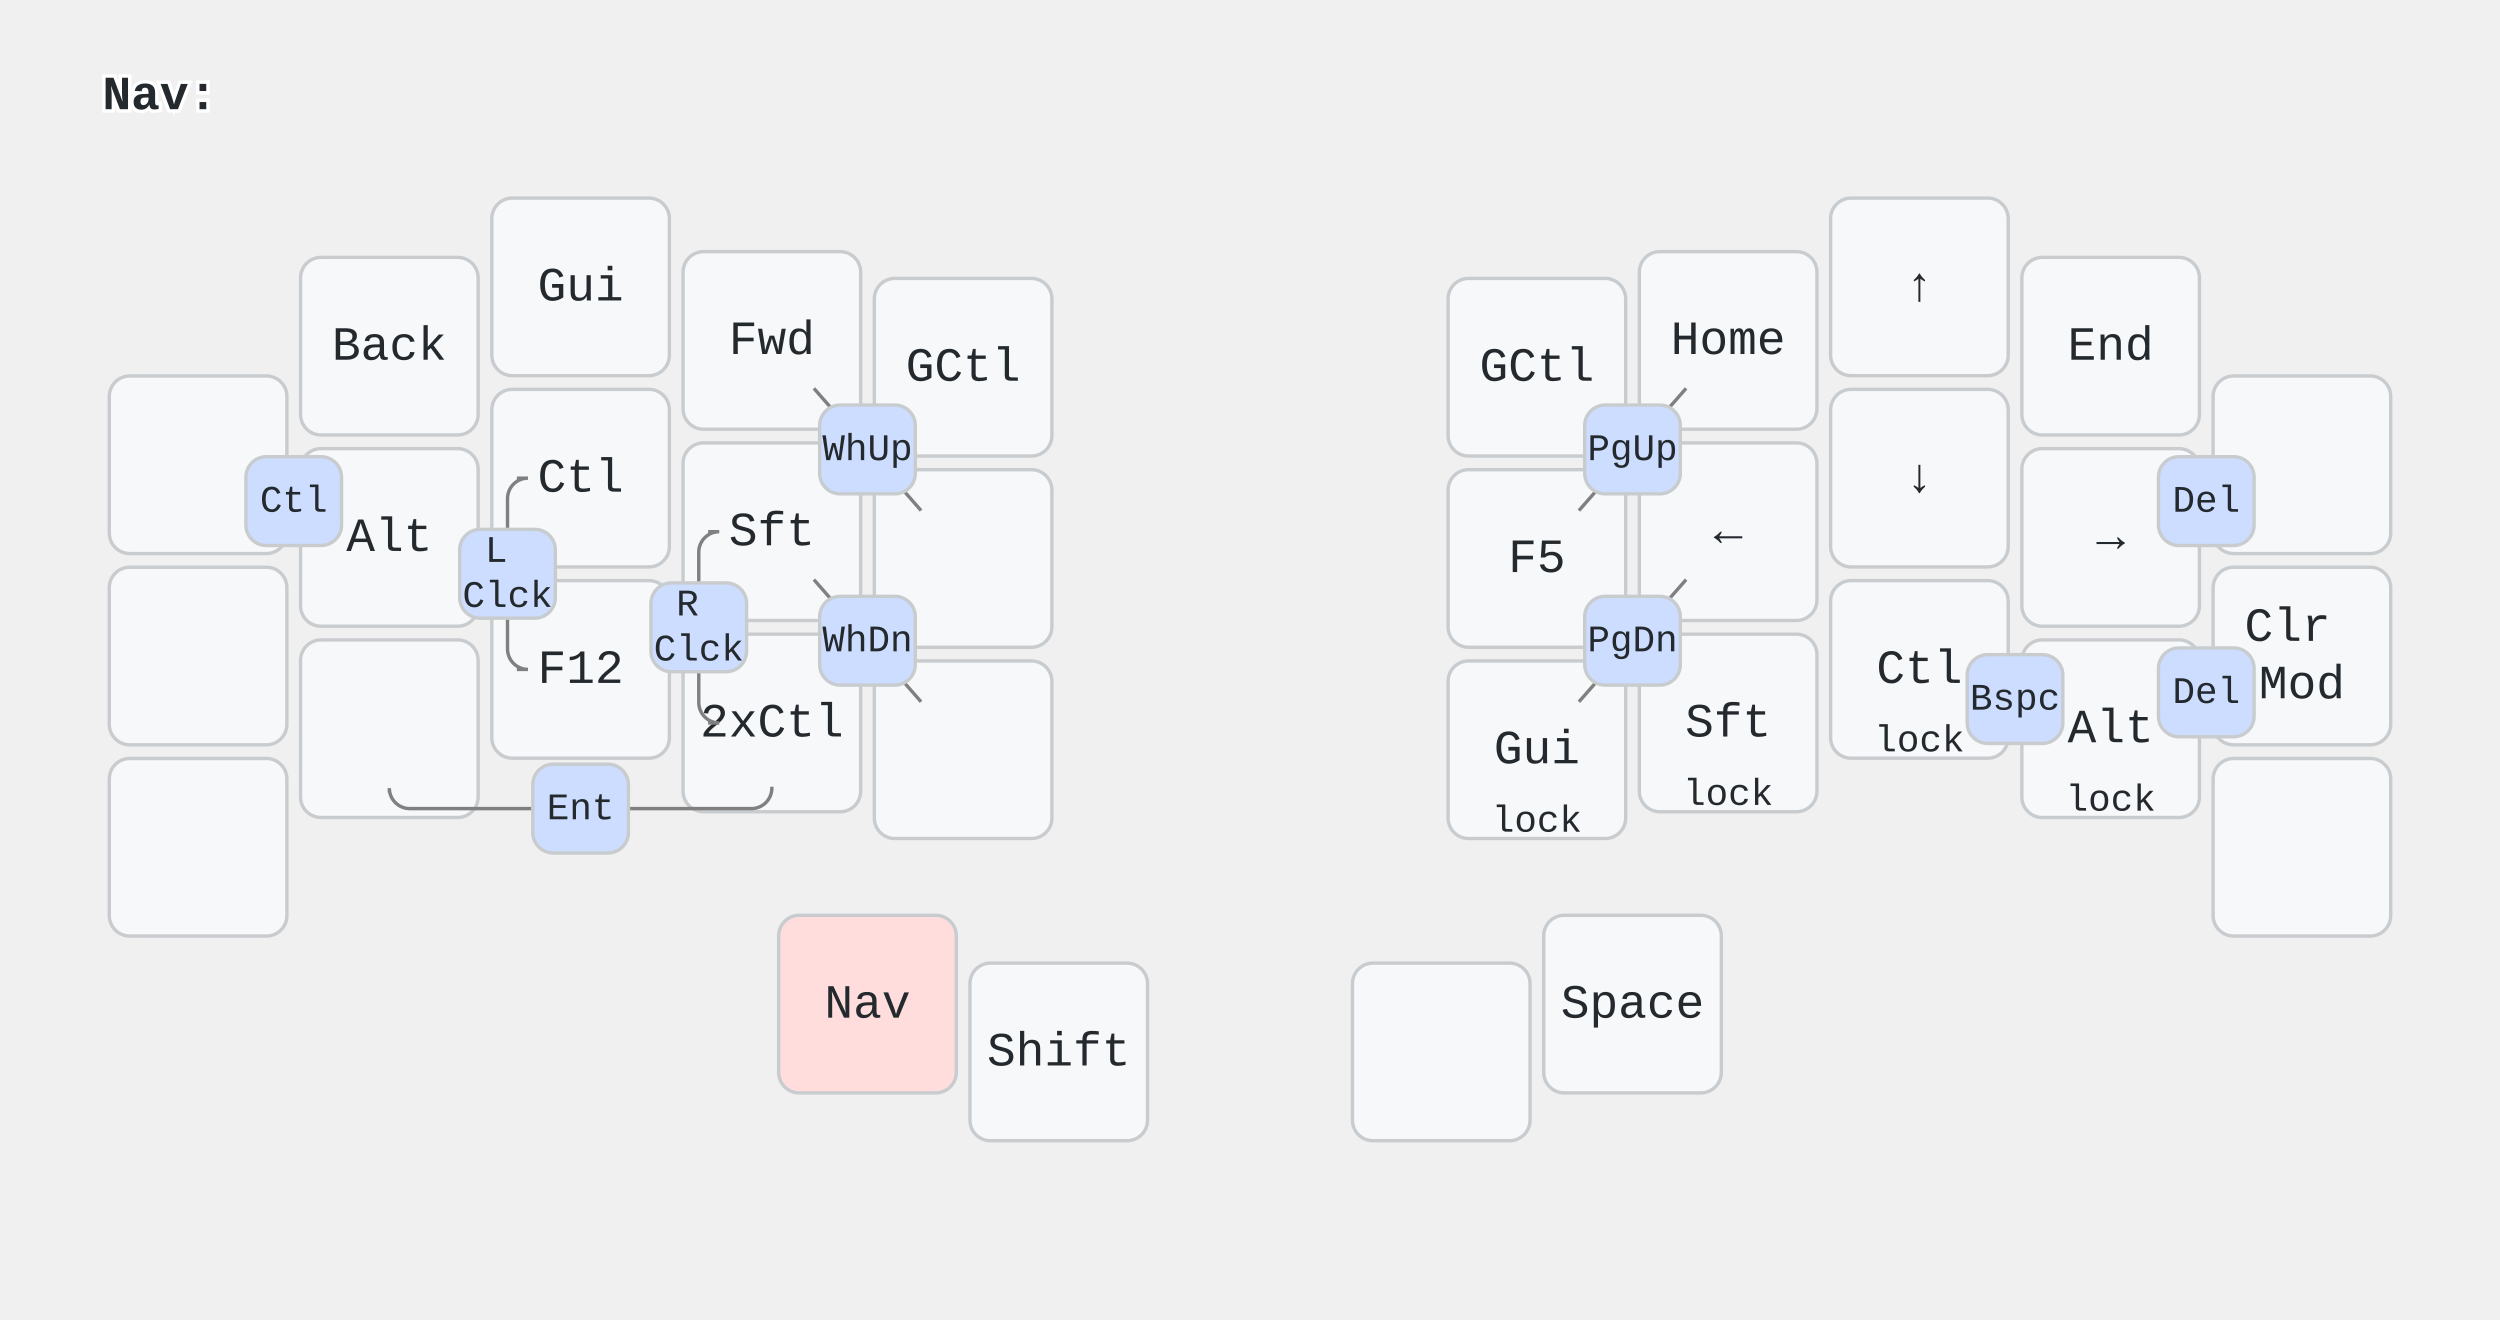
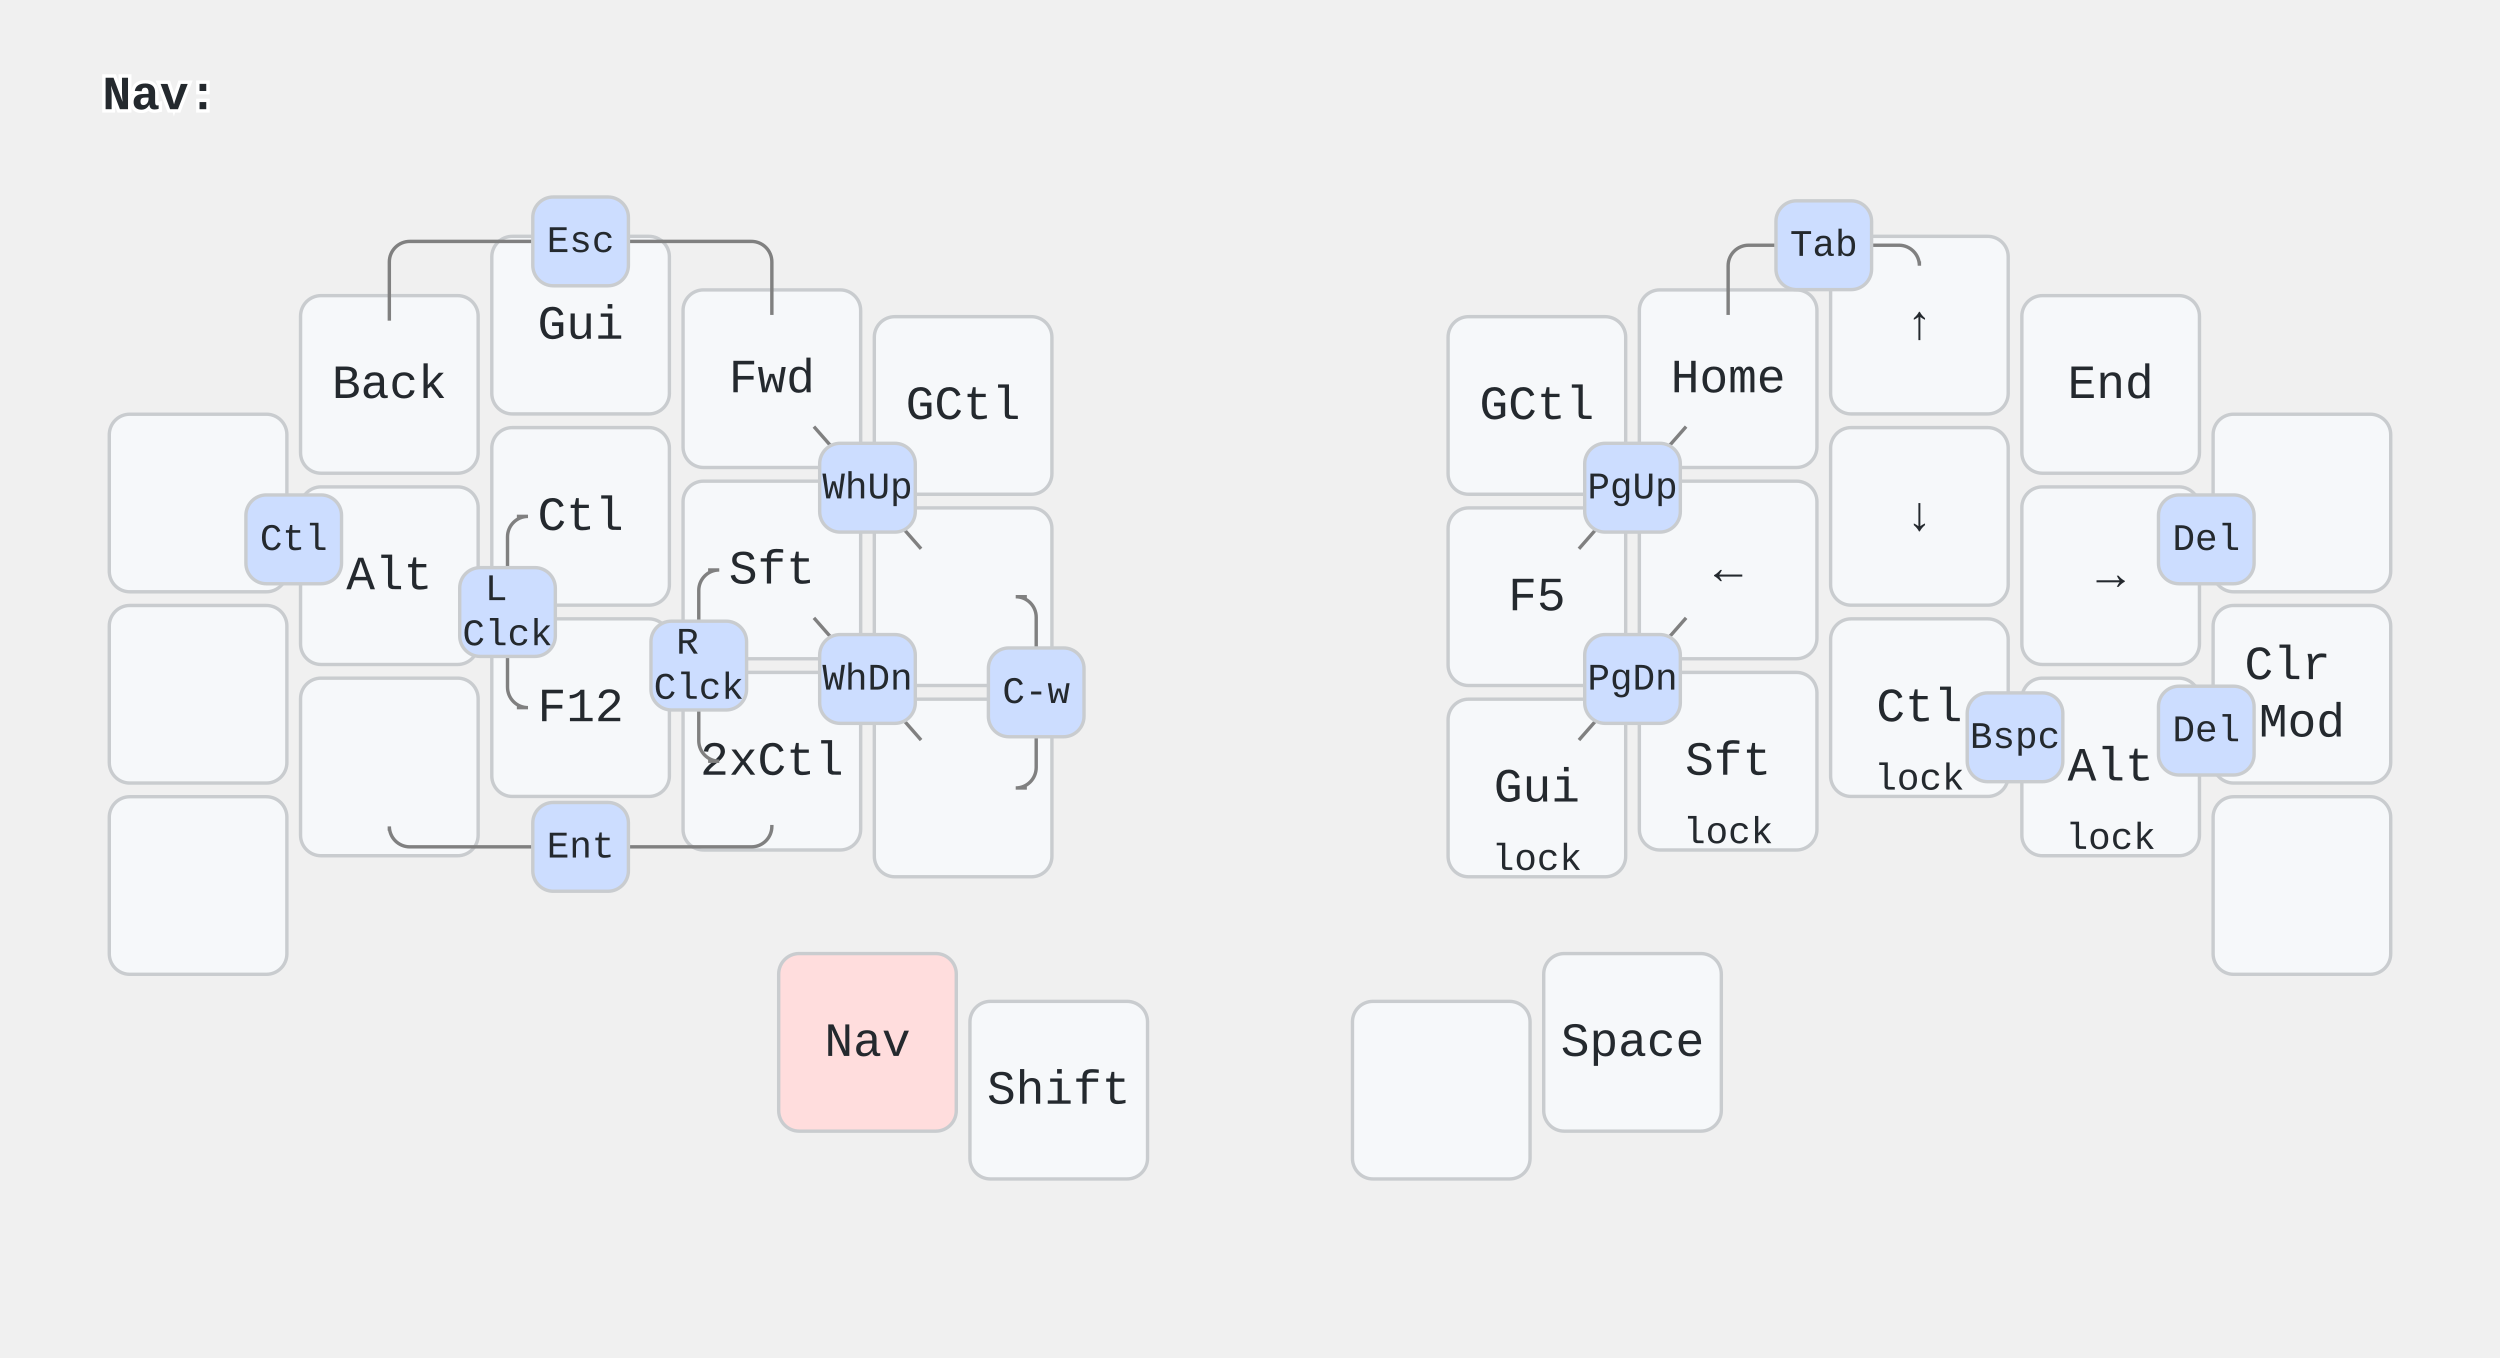
- <svg xmlns="http://www.w3.org/2000/svg" width="732.0" height="386.4" viewBox="0 0 732.0 386.4">
+ <svg xmlns="http://www.w3.org/2000/svg" width="732.0" height="397.6" viewBox="0 0 732.0 397.6">
  <style>/* font and background color specifications */
svg {
    font-family: SFMono-Regular,Consolas,Liberation Mono,Menlo,monospace;
    font-size: 14px;
    font-kerning: normal;
    text-rendering: optimizeLegibility;
    fill: #24292e;
}

/* default key styling */
rect {
    fill: #f6f8fa;
    stroke: #c9cccf;
    stroke-width: 1;
}

/* color accent for combo boxes */
rect.combo {
    fill: #cdf;
}

/* color accent for held keys */
rect.held, rect.combo.held {
    fill: #fdd;
}

/* color accent for ghost (optional) keys */
rect.ghost, rect.combo.ghost {
    fill: #ddd;
}

text {
    text-anchor: middle;
    dominant-baseline: middle;
}

/* styling for layer labels */
text.label {
    font-weight: bold;
    text-anchor: start;
    stroke: white;
    stroke-width: 2;
    paint-order: stroke;
}

/* styling for combo tap, and key hold/shifted label text */
text.combo, text.hold, text.shifted {
    font-size: 11px;
}

text.hold {
    text-anchor: middle;
    dominant-baseline: auto;
}

text.shifted {
    text-anchor: middle;
    dominant-baseline: hanging;
}

/* styling for hold/shifted label text in combo box */
text.combo.hold, text.combo.shifted {
    font-size: 8px;
}

/* styling for combo dendrons */
path {
    stroke-width: 1;
    stroke: gray;
    fill: none;
}
</style>
  <g class="layer-Nav">
    <text x="30.0" y="28.0" class="label">Nav:</text>
-     <rect rx="6.0" ry="6.0" x="32.0" y="110.08" width="52.0" height="52.0" class="" />
-     <rect rx="6.0" ry="6.0" x="88.0" y="75.36" width="52.0" height="52.0" class="" />
-     <text x="114.0" y="101.36" class="tap">Back</text>
-     <rect rx="6.0" ry="6.0" x="144.0" y="58.0" width="52.0" height="52.0" class="" />
-     <text x="170.0" y="84.0" class="tap">Gui</text>
-     <rect rx="6.0" ry="6.0" x="200.0" y="73.68" width="52.0" height="52.0" class="" />
-     <text x="226.0" y="99.68" class="tap">Fwd</text>
-     <rect rx="6.0" ry="6.0" x="256.0" y="81.52" width="52.0" height="52.0" class="" />
-     <text x="282.0" y="107.52" class="tap">GCtl</text>
-     <rect rx="6.0" ry="6.0" x="424.0" y="81.52" width="52.0" height="52.0" class="" />
-     <text x="450.0" y="107.52" class="tap">GCtl</text>
-     <rect rx="6.0" ry="6.0" x="480.0" y="73.68" width="52.0" height="52.0" class="" />
-     <text x="506.0" y="99.68" class="tap">Home</text>
-     <rect rx="6.0" ry="6.0" x="536.0" y="58.0" width="52.0" height="52.0" class="" />
-     <text x="562.0" y="84.0" class="tap">↑</text>
-     <rect rx="6.0" ry="6.0" x="592.0" y="75.36" width="52.0" height="52.0" class="" />
-     <text x="618.0" y="101.36" class="tap">End</text>
-     <rect rx="6.0" ry="6.0" x="648.0" y="110.08" width="52.0" height="52.0" class="" />
-     <rect rx="6.0" ry="6.0" x="32.0" y="166.08" width="52.0" height="52.0" class="" />
-     <rect rx="6.0" ry="6.0" x="88.0" y="131.36" width="52.0" height="52.0" class="" />
-     <text x="114.0" y="157.36" class="tap">Alt</text>
-     <rect rx="6.0" ry="6.0" x="144.0" y="114.0" width="52.0" height="52.0" class="" />
-     <text x="170.0" y="140.0" class="tap">Ctl</text>
-     <rect rx="6.0" ry="6.0" x="200.0" y="129.68" width="52.0" height="52.0" class="" />
-     <text x="226.0" y="155.68" class="tap">Sft</text>
-     <rect rx="6.0" ry="6.0" x="256.0" y="137.52" width="52.0" height="52.0" class="" />
-     <rect rx="6.0" ry="6.0" x="424.0" y="137.52" width="52.0" height="52.0" class="" />
-     <text x="450.0" y="163.52" class="tap">F5</text>
-     <rect rx="6.0" ry="6.0" x="480.0" y="129.68" width="52.0" height="52.0" class="" />
-     <text x="506.0" y="155.68" class="tap">←</text>
-     <rect rx="6.0" ry="6.0" x="536.0" y="114.0" width="52.0" height="52.0" class="" />
-     <text x="562.0" y="140.0" class="tap">↓</text>
-     <rect rx="6.0" ry="6.0" x="592.0" y="131.36" width="52.0" height="52.0" class="" />
-     <text x="618.0" y="157.36" class="tap">→</text>
-     <rect rx="6.0" ry="6.0" x="648.0" y="166.08" width="52.0" height="52.0" class="" />
-     <text x="674.0" y="192.08" class="tap">
+     <rect rx="6.0" ry="6.0" x="32.0" y="121.28" width="52.0" height="52.0" class="" />
+     <rect rx="6.0" ry="6.0" x="88.0" y="86.56" width="52.0" height="52.0" class="" />
+     <text x="114.0" y="112.56" class="tap">Back</text>
+     <rect rx="6.0" ry="6.0" x="144.0" y="69.2" width="52.0" height="52.0" class="" />
+     <text x="170.0" y="95.2" class="tap">Gui</text>
+     <rect rx="6.0" ry="6.0" x="200.0" y="84.88" width="52.0" height="52.0" class="" />
+     <text x="226.0" y="110.88" class="tap">Fwd</text>
+     <rect rx="6.0" ry="6.0" x="256.0" y="92.72" width="52.0" height="52.0" class="" />
+     <text x="282.0" y="118.72" class="tap">GCtl</text>
+     <rect rx="6.0" ry="6.0" x="424.0" y="92.72" width="52.0" height="52.0" class="" />
+     <text x="450.0" y="118.72" class="tap">GCtl</text>
+     <rect rx="6.0" ry="6.0" x="480.0" y="84.88" width="52.0" height="52.0" class="" />
+     <text x="506.0" y="110.88" class="tap">Home</text>
+     <rect rx="6.0" ry="6.0" x="536.0" y="69.2" width="52.0" height="52.0" class="" />
+     <text x="562.0" y="95.2" class="tap">↑</text>
+     <rect rx="6.0" ry="6.0" x="592.0" y="86.56" width="52.0" height="52.0" class="" />
+     <text x="618.0" y="112.56" class="tap">End</text>
+     <rect rx="6.0" ry="6.0" x="648.0" y="121.28" width="52.0" height="52.0" class="" />
+     <rect rx="6.0" ry="6.0" x="32.0" y="177.28" width="52.0" height="52.0" class="" />
+     <rect rx="6.0" ry="6.0" x="88.0" y="142.56" width="52.0" height="52.0" class="" />
+     <text x="114.0" y="168.56" class="tap">Alt</text>
+     <rect rx="6.0" ry="6.0" x="144.0" y="125.2" width="52.0" height="52.0" class="" />
+     <text x="170.0" y="151.2" class="tap">Ctl</text>
+     <rect rx="6.0" ry="6.0" x="200.0" y="140.88" width="52.0" height="52.0" class="" />
+     <text x="226.0" y="166.88" class="tap">Sft</text>
+     <rect rx="6.0" ry="6.0" x="256.0" y="148.72" width="52.0" height="52.0" class="" />
+     <rect rx="6.0" ry="6.0" x="424.0" y="148.72" width="52.0" height="52.0" class="" />
+     <text x="450.0" y="174.72" class="tap">F5</text>
+     <rect rx="6.0" ry="6.0" x="480.0" y="140.88" width="52.0" height="52.0" class="" />
+     <text x="506.0" y="166.88" class="tap">←</text>
+     <rect rx="6.0" ry="6.0" x="536.0" y="125.2" width="52.0" height="52.0" class="" />
+     <text x="562.0" y="151.2" class="tap">↓</text>
+     <rect rx="6.0" ry="6.0" x="592.0" y="142.56" width="52.0" height="52.0" class="" />
+     <text x="618.0" y="168.56" class="tap">→</text>
+     <rect rx="6.0" ry="6.0" x="648.0" y="177.28" width="52.0" height="52.0" class="" />
+     <text x="674.0" y="203.28" class="tap">
      <tspan x="674.0" dy="-0.6em">Clr</tspan>
      <tspan x="674.0" dy="1.2em">Mod</tspan>
    </text>
-     <rect rx="6.0" ry="6.0" x="32.0" y="222.08" width="52.0" height="52.0" class="" />
-     <rect rx="6.0" ry="6.0" x="88.0" y="187.36" width="52.0" height="52.0" class="" />
-     <rect rx="6.0" ry="6.0" x="144.0" y="170.0" width="52.0" height="52.0" class="" />
-     <text x="170.0" y="196.0" class="tap">F12</text>
-     <rect rx="6.0" ry="6.0" x="200.0" y="185.68" width="52.0" height="52.0" class="" />
-     <text x="226.0" y="211.68" class="tap">2xCtl</text>
-     <rect rx="6.0" ry="6.0" x="256.0" y="193.52" width="52.0" height="52.0" class="" />
-     <rect rx="6.0" ry="6.0" x="424.0" y="193.52" width="52.0" height="52.0" class="" />
-     <text x="450.0" y="219.52" class="tap">Gui</text>
-     <text x="450.0" y="243.52" class="hold">lock</text>
-     <rect rx="6.0" ry="6.0" x="480.0" y="185.68" width="52.0" height="52.0" class="" />
-     <text x="506.0" y="211.68" class="tap">Sft</text>
-     <text x="506.0" y="235.68" class="hold">lock</text>
-     <rect rx="6.0" ry="6.0" x="536.0" y="170.0" width="52.0" height="52.0" class="" />
-     <text x="562.0" y="196.0" class="tap">Ctl</text>
-     <text x="562.0" y="220.0" class="hold">lock</text>
-     <rect rx="6.0" ry="6.0" x="592.0" y="187.36" width="52.0" height="52.0" class="" />
-     <text x="618.0" y="213.36" class="tap">Alt</text>
-     <text x="618.0" y="237.36" class="hold">lock</text>
-     <rect rx="6.0" ry="6.0" x="648.0" y="222.08" width="52.0" height="52.0" class="" />
-     <rect rx="6.0" ry="6.0" x="228.0" y="268.0" width="52.0" height="52.0" class="held" />
-     <text x="254.0" y="294.0" class="held tap">Nav</text>
-     <rect rx="6.0" ry="6.0" x="284.0" y="282.0" width="52.0" height="52.0" class="" />
-     <text x="310.0" y="308.0" class="tap">Shift</text>
-     <rect rx="6.0" ry="6.0" x="396.0" y="282.0" width="52.0" height="52.0" class="" />
-     <rect rx="6.0" ry="6.0" x="452.0" y="268.0" width="52.0" height="52.0" class="" />
-     <text x="478.0" y="294.0" class="tap">Space</text>
-     <path d="M170.0,236.76 h-50.0 a6.0,6.0 0 0 1 -6.0,-6.0 v1.267" />
-     <path d="M170.0,236.76 h50.0 a6.0,6.0 0 0 0 6.0,-6.0 v-0.413" />
-     <rect rx="6.0" ry="6.0" x="156.0" y="223.76" width="28.0" height="26.0" class="combo" />
-     <text x="170.0" y="236.76" class="combo">Ent</text>
-     <rect rx="6.0" ry="6.0" x="576.0" y="191.68" width="28.0" height="26.0" class="combo" />
-     <text x="590.0" y="204.68" class="combo">Bspc</text>
-     <path d="M148.6,168.0 v-22.0 a6.0,6.0 0 0 1 6.0,-6.0 h-3.267" />
-     <path d="M148.6,168.0 v22.0 a6.0,6.0 0 0 0 6.0,6.0 h-3.267" />
-     <rect rx="6.0" ry="6.0" x="134.6" y="155.0" width="28.0" height="26.0" class="combo" />
-     <text x="148.6" y="168.0" class="combo">
+     <rect rx="6.0" ry="6.0" x="32.0" y="233.28" width="52.0" height="52.0" class="" />
+     <rect rx="6.0" ry="6.0" x="88.0" y="198.56" width="52.0" height="52.0" class="" />
+     <rect rx="6.0" ry="6.0" x="144.0" y="181.2" width="52.0" height="52.0" class="" />
+     <text x="170.0" y="207.2" class="tap">F12</text>
+     <rect rx="6.0" ry="6.0" x="200.0" y="196.88" width="52.0" height="52.0" class="" />
+     <text x="226.0" y="222.88" class="tap">2xCtl</text>
+     <rect rx="6.0" ry="6.0" x="256.0" y="204.72" width="52.0" height="52.0" class="" />
+     <rect rx="6.0" ry="6.0" x="424.0" y="204.72" width="52.0" height="52.0" class="" />
+     <text x="450.0" y="230.72" class="tap">Gui</text>
+     <text x="450.0" y="254.72" class="hold">lock</text>
+     <rect rx="6.0" ry="6.0" x="480.0" y="196.88" width="52.0" height="52.0" class="" />
+     <text x="506.0" y="222.88" class="tap">Sft</text>
+     <text x="506.0" y="246.88" class="hold">lock</text>
+     <rect rx="6.0" ry="6.0" x="536.0" y="181.2" width="52.0" height="52.0" class="" />
+     <text x="562.0" y="207.2" class="tap">Ctl</text>
+     <text x="562.0" y="231.2" class="hold">lock</text>
+     <rect rx="6.0" ry="6.0" x="592.0" y="198.56" width="52.0" height="52.0" class="" />
+     <text x="618.0" y="224.56" class="tap">Alt</text>
+     <text x="618.0" y="248.56" class="hold">lock</text>
+     <rect rx="6.0" ry="6.0" x="648.0" y="233.28" width="52.0" height="52.0" class="" />
+     <rect rx="6.0" ry="6.0" x="228.0" y="279.2" width="52.0" height="52.0" class="held" />
+     <text x="254.0" y="305.2" class="held tap">Nav</text>
+     <rect rx="6.0" ry="6.0" x="284.0" y="293.2" width="52.0" height="52.0" class="" />
+     <text x="310.0" y="319.2" class="tap">Shift</text>
+     <rect rx="6.0" ry="6.0" x="396.0" y="293.2" width="52.0" height="52.0" class="" />
+     <rect rx="6.0" ry="6.0" x="452.0" y="279.2" width="52.0" height="52.0" class="" />
+     <text x="478.0" y="305.2" class="tap">Space</text>
+     <path d="M170.0,70.68 h-50.0 a6.0,6.0 0 0 0 -6.0,6.0 v17.213" />
+     <path d="M170.0,70.68 h50.0 a6.0,6.0 0 0 1 6.0,6.0 v15.533" />
+     <rect rx="6.0" ry="6.0" x="156.0" y="57.68" width="28.0" height="26.0" class="combo" />
+     <text x="170.0" y="70.68" class="combo">Esc</text>
+     <path d="M534.0,71.8 h-22.0 a6.0,6.0 0 0 0 -6.0,6.0 v14.413" />
+     <path d="M534.0,71.8 h22.0 a6.0,6.0 0 0 1 6.0,6.0 v-1.267" />
+     <rect rx="6.0" ry="6.0" x="520.0" y="58.8" width="28.0" height="26.0" class="combo" />
+     <text x="534.0" y="71.8" class="combo">Tab</text>
+     <path d="M170.0,247.96 h-50.0 a6.0,6.0 0 0 1 -6.0,-6.0 v1.267" />
+     <path d="M170.0,247.96 h50.0 a6.0,6.0 0 0 0 6.0,-6.0 v-0.413" />
+     <rect rx="6.0" ry="6.0" x="156.0" y="234.96" width="28.0" height="26.0" class="combo" />
+     <text x="170.0" y="247.96" class="combo">Ent</text>
+     <rect rx="6.0" ry="6.0" x="576.0" y="202.88" width="28.0" height="26.0" class="combo" />
+     <text x="590.0" y="215.88" class="combo">Bspc</text>
+     <path d="M148.6,179.2 v-22.0 a6.0,6.0 0 0 1 6.0,-6.0 h-3.267" />
+     <path d="M148.6,179.2 v22.0 a6.0,6.0 0 0 0 6.0,6.0 h-3.267" />
+     <rect rx="6.0" ry="6.0" x="134.6" y="166.2" width="28.0" height="26.0" class="combo" />
+     <text x="148.6" y="179.2" class="combo">
      <tspan x="148.6" dy="-0.6em">L</tspan>
      <tspan x="148.6" dy="1.2em">Clck</tspan>
    </text>
-     <path d="M204.6,183.68 v-22.0 a6.0,6.0 0 0 1 6.0,-6.0 h-3.267" />
-     <path d="M204.6,183.68 v22 a6.0,6.0 0 0 0 6.0,6.0 h-3.267" />
-     <rect rx="6.0" ry="6.0" x="190.6" y="170.68" width="28.0" height="26.0" class="combo" />
-     <text x="204.6" y="183.68" class="combo">
+     <path d="M204.6,194.88 v-22.0 a6.0,6.0 0 0 1 6.0,-6.0 h-3.267" />
+     <path d="M204.6,194.88 v22.0 a6.0,6.0 0 0 0 6.0,6.0 h-3.267" />
+     <rect rx="6.0" ry="6.0" x="190.6" y="181.88" width="28.0" height="26.0" class="combo" />
+     <text x="204.6" y="194.88" class="combo">
      <tspan x="204.6" dy="-0.6em">R</tspan>
      <tspan x="204.6" dy="1.2em">Clck</tspan>
    </text>
-     <path d="M86.0,146.72 l-10.551,-4.009" />
-     <path d="M86.0,146.72 l10.551,4.009" />
-     <rect rx="6.0" ry="6.0" x="72.0" y="133.72" width="28.0" height="26.0" class="combo" />
-     <text x="86.0" y="146.72" class="combo">Ctl</text>
-     <path d="M254.0,131.6 l-15.69,-17.887" />
-     <path d="M254.0,131.6 l15.69,17.887" />
-     <rect rx="6.0" ry="6.0" x="240.0" y="118.6" width="28.0" height="26.0" class="combo" />
-     <text x="254.0" y="131.6" class="combo">WhUp</text>
-     <path d="M478.0,131.6 l15.69,-17.887" />
-     <path d="M478.0,131.6 l-15.69,17.887" />
-     <rect rx="6.0" ry="6.0" x="464.0" y="118.6" width="28.0" height="26.0" class="combo" />
-     <text x="478.0" y="131.6" class="combo">PgUp</text>
-     <path d="M646.0,146.72 l10.551,-4.009" />
-     <path d="M646.0,146.72 l-10.551,4.009" />
-     <rect rx="6.0" ry="6.0" x="632.0" y="133.72" width="28.0" height="26.0" class="combo" />
-     <text x="646.0" y="146.72" class="combo">Del</text>
-     <path d="M254.0,187.6 l-15.69,-17.887" />
-     <path d="M254.0,187.6 l15.69,17.887" />
-     <rect rx="6.0" ry="6.0" x="240.0" y="174.6" width="28.0" height="26.0" class="combo" />
-     <text x="254.0" y="187.6" class="combo">WhDn</text>
-     <path d="M478.0,187.6 l15.69,-17.887" />
-     <path d="M478.0,187.6 l-15.69,17.887" />
-     <rect rx="6.0" ry="6.0" x="464.0" y="174.6" width="28.0" height="26.0" class="combo" />
-     <text x="478.0" y="187.6" class="combo">PgDn</text>
-     <path d="M646.0,202.72 l10.551,-4.009" />
-     <path d="M646.0,202.72 l-10.551,4.009" />
-     <rect rx="6.0" ry="6.0" x="632.0" y="189.72" width="28.0" height="26.0" class="combo" />
-     <text x="646.0" y="202.72" class="combo">Del</text>
+     <path d="M303.4,202.72 v-22 a6.0,6.0 0 0 0 -6.0,-6.0 h3.267" />
+     <path d="M303.4,202.72 v22.0 a6.0,6.0 0 0 1 -6.0,6.0 h3.267" />
+     <rect rx="6.0" ry="6.0" x="289.4" y="189.72" width="28.0" height="26.0" class="combo" />
+     <text x="303.4" y="202.72" class="combo">C-w</text>
+     <path d="M86.0,157.92 l-10.551,-4.009" />
+     <path d="M86.0,157.92 l10.551,4.009" />
+     <rect rx="6.0" ry="6.0" x="72.0" y="144.92" width="28.0" height="26.0" class="combo" />
+     <text x="86.0" y="157.92" class="combo">Ctl</text>
+     <path d="M254.0,142.8 l-15.69,-17.887" />
+     <path d="M254.0,142.8 l15.69,17.887" />
+     <rect rx="6.0" ry="6.0" x="240.0" y="129.8" width="28.0" height="26.0" class="combo" />
+     <text x="254.0" y="142.8" class="combo">WhUp</text>
+     <path d="M478.0,142.8 l15.69,-17.887" />
+     <path d="M478.0,142.8 l-15.69,17.887" />
+     <rect rx="6.0" ry="6.0" x="464.0" y="129.8" width="28.0" height="26.0" class="combo" />
+     <text x="478.0" y="142.8" class="combo">PgUp</text>
+     <path d="M646.0,157.92 l10.551,-4.009" />
+     <path d="M646.0,157.92 l-10.551,4.009" />
+     <rect rx="6.0" ry="6.0" x="632.0" y="144.92" width="28.0" height="26.0" class="combo" />
+     <text x="646.0" y="157.92" class="combo">Del</text>
+     <path d="M254.0,198.8 l-15.69,-17.887" />
+     <path d="M254.0,198.8 l15.69,17.887" />
+     <rect rx="6.0" ry="6.0" x="240.0" y="185.8" width="28.0" height="26.0" class="combo" />
+     <text x="254.0" y="198.8" class="combo">WhDn</text>
+     <path d="M478.0,198.8 l15.69,-17.887" />
+     <path d="M478.0,198.8 l-15.69,17.887" />
+     <rect rx="6.0" ry="6.0" x="464.0" y="185.8" width="28.0" height="26.0" class="combo" />
+     <text x="478.0" y="198.8" class="combo">PgDn</text>
+     <path d="M646.0,213.92 l10.551,-4.009" />
+     <path d="M646.0,213.92 l-10.551,4.009" />
+     <rect rx="6.0" ry="6.0" x="632.0" y="200.92" width="28.0" height="26.0" class="combo" />
+     <text x="646.0" y="213.92" class="combo">Del</text>
  </g>
</svg>
